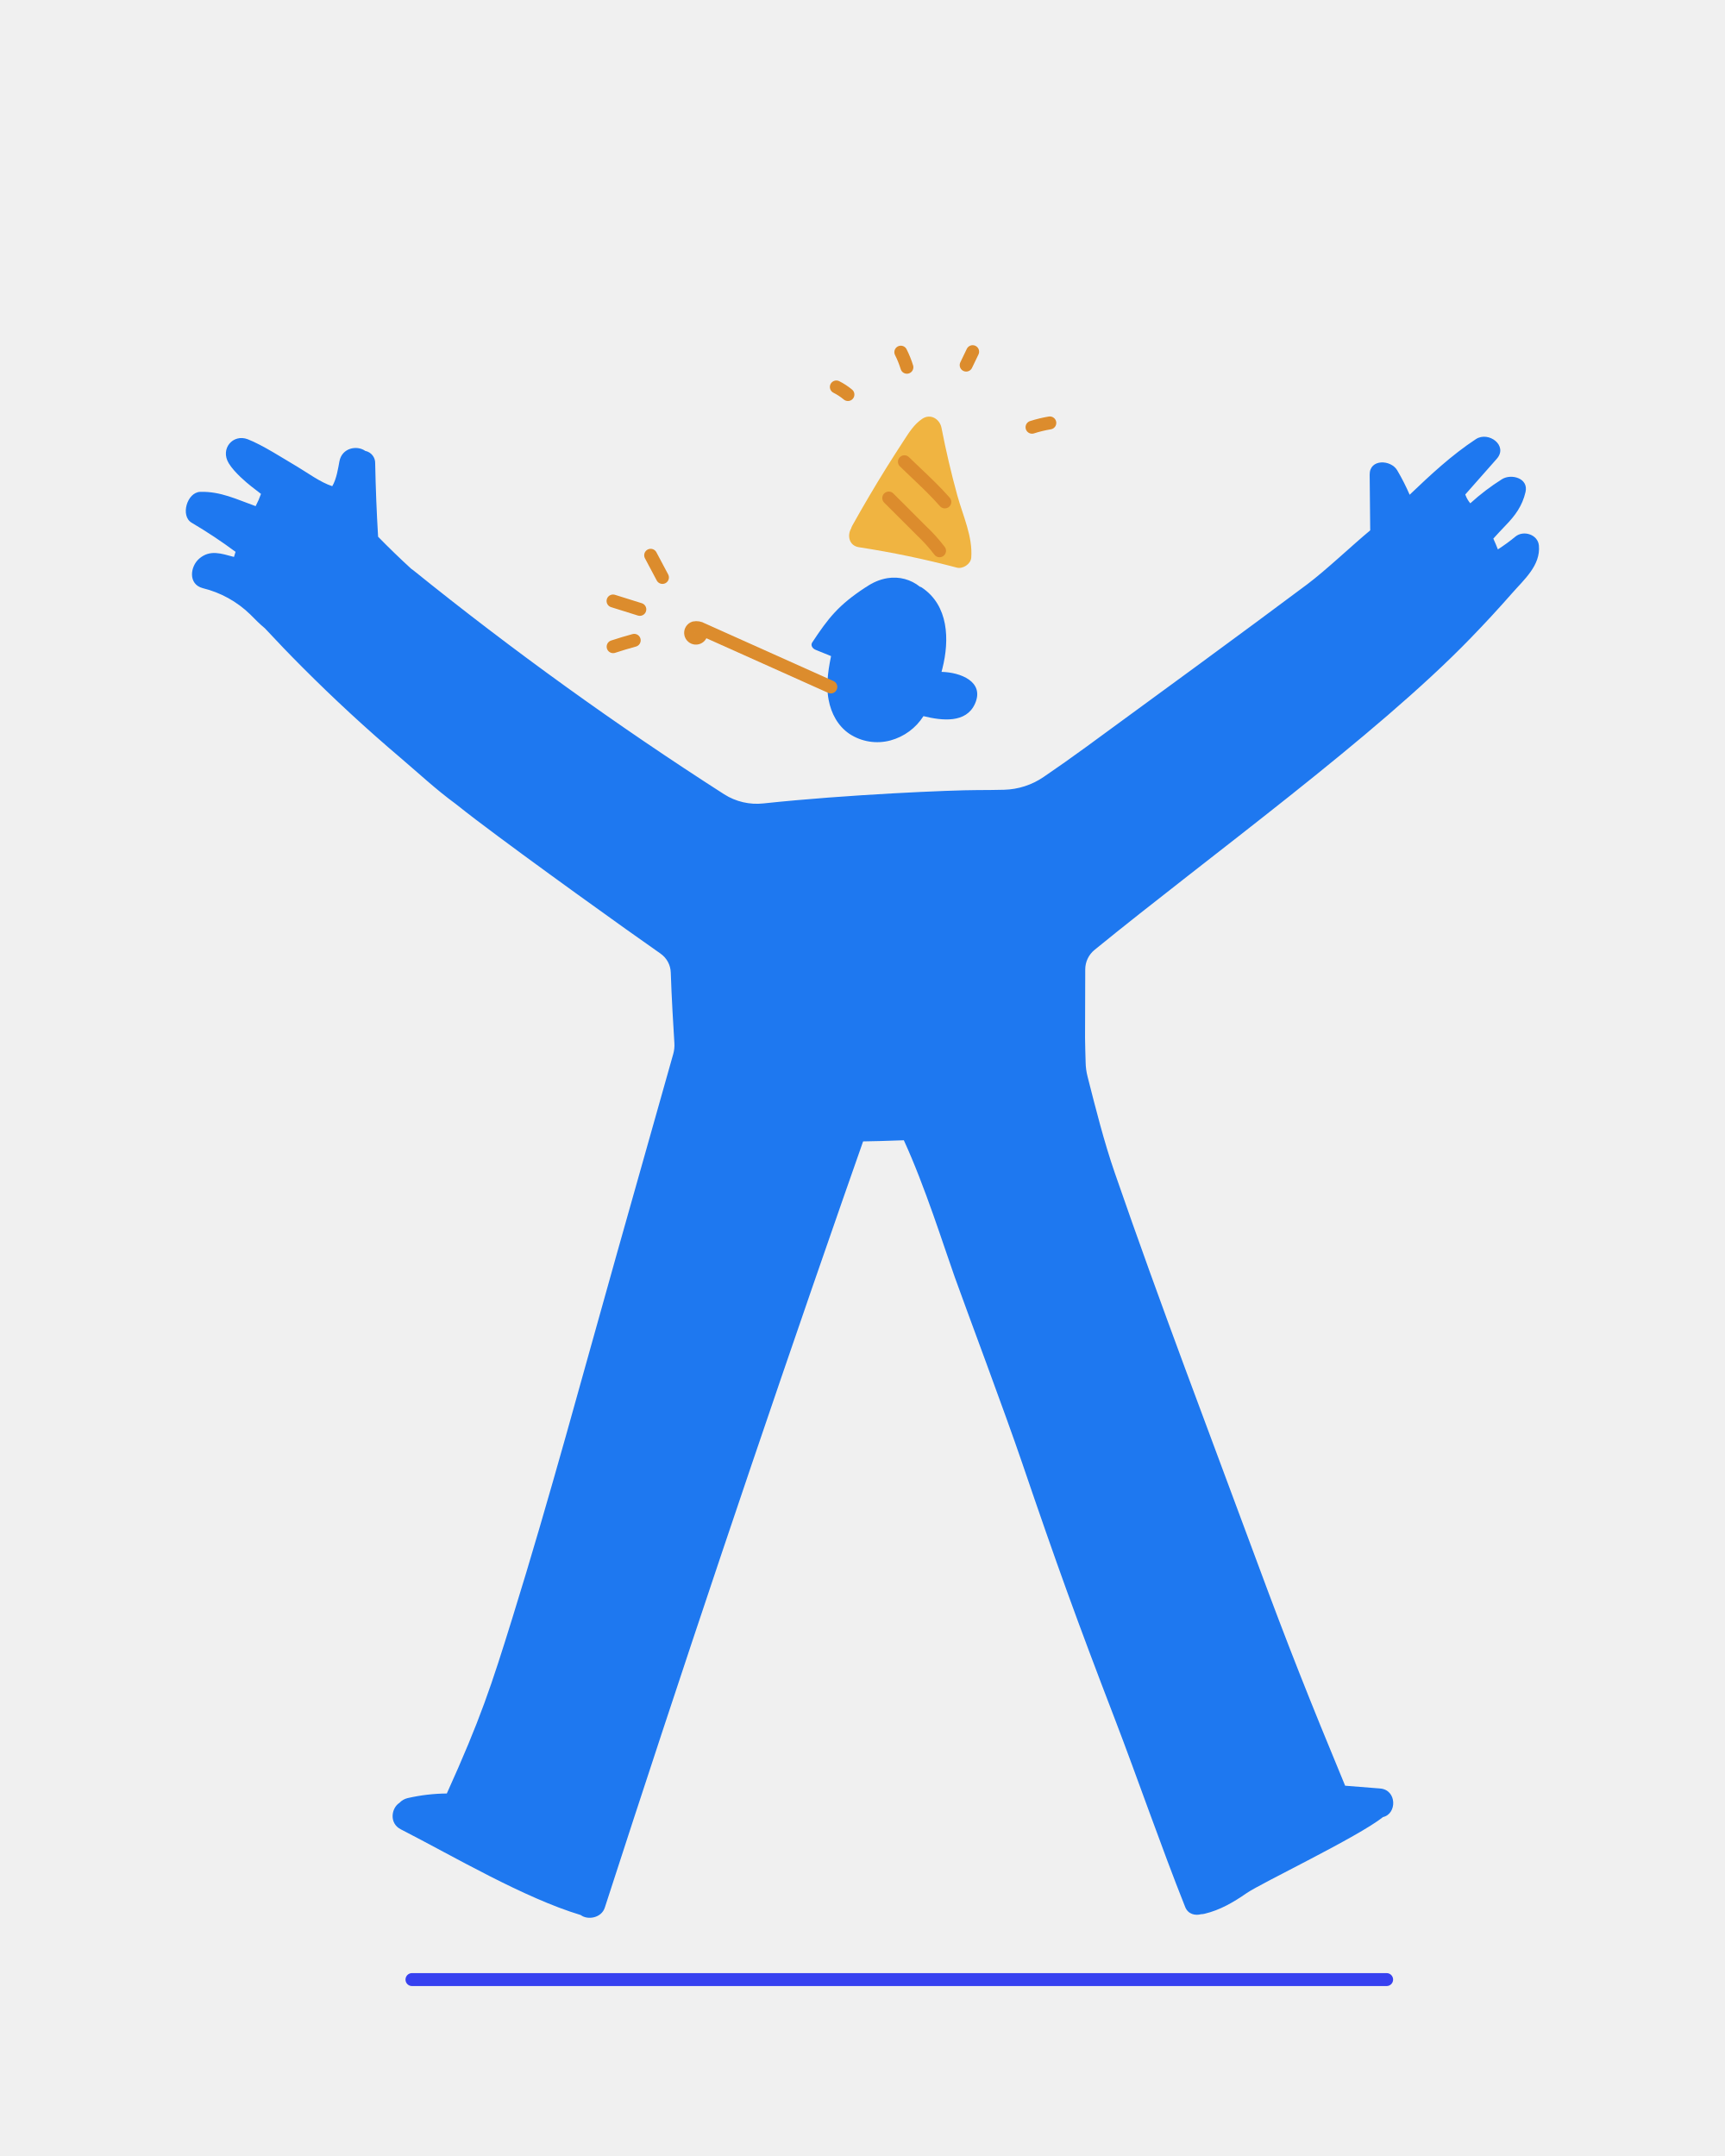
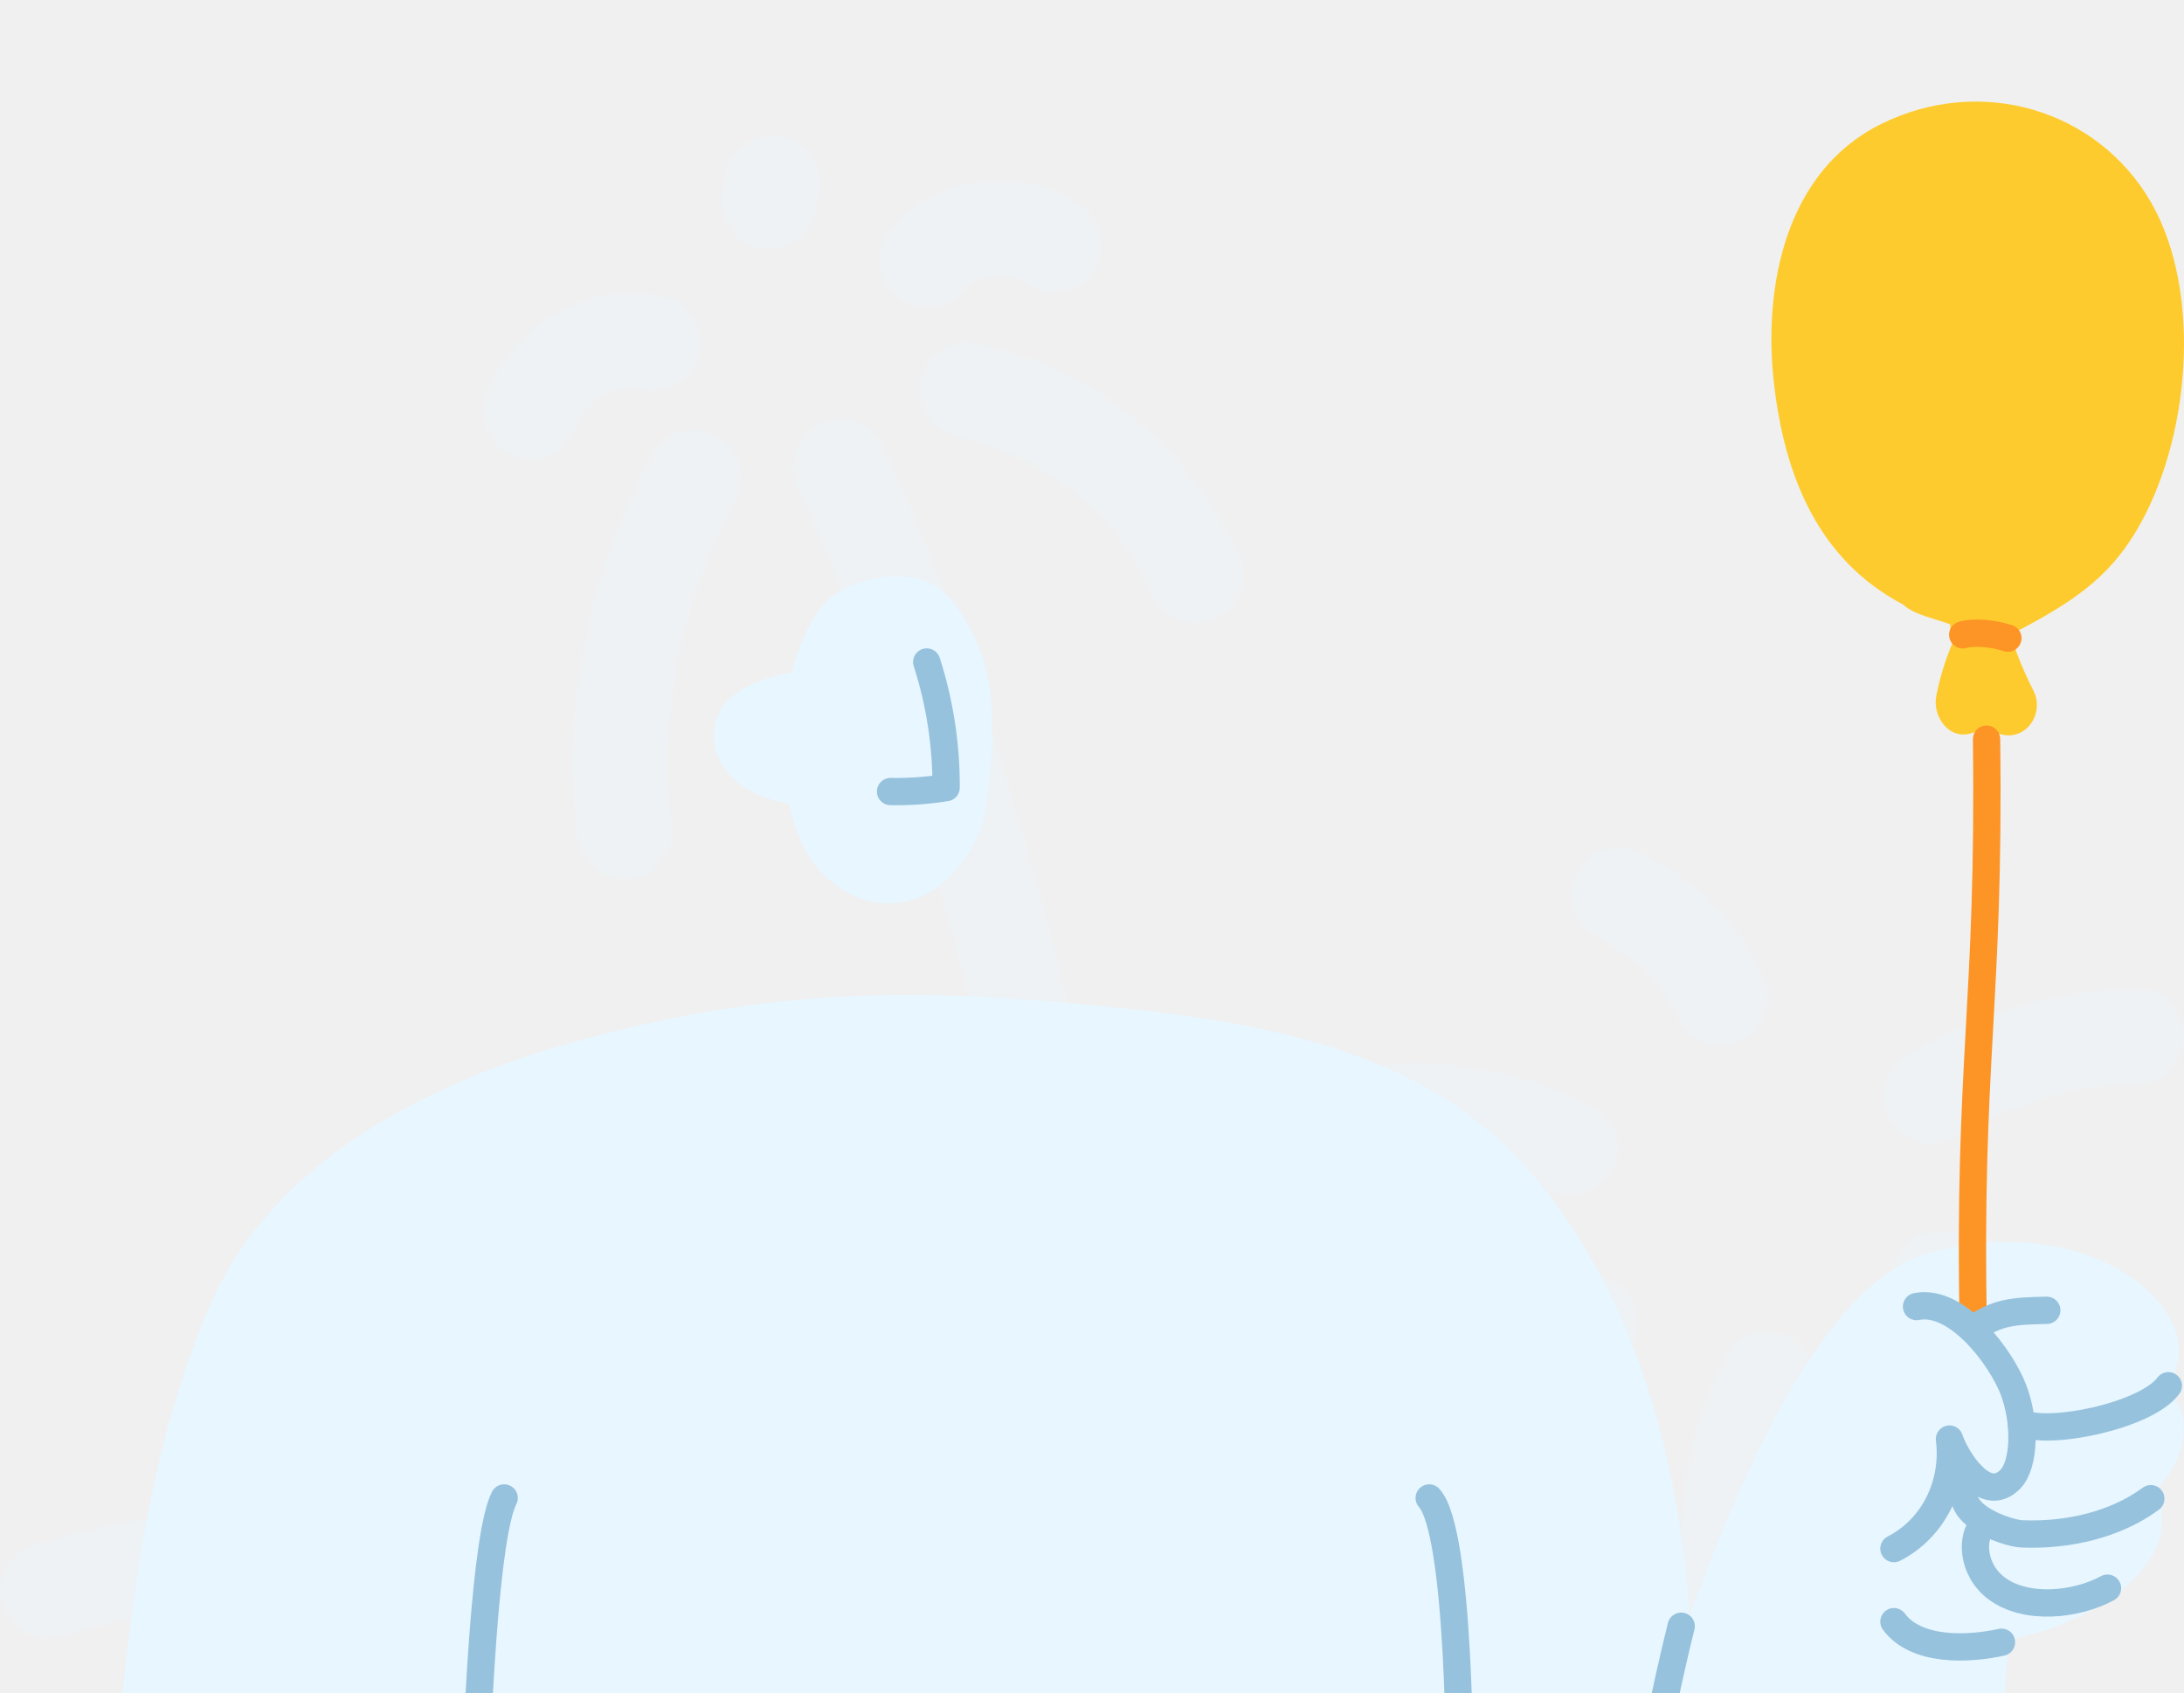
- <svg xmlns="http://www.w3.org/2000/svg" viewBox="0 0 800 1000">
-   <g id="jake">
-     <g id="celebrate">
-       <path id="body" d="M701.23,275.18q-9.32,10.62-19.17,20.76C637.89,341.63,560.2,397.64,507.59,440.6a11.68,11.68,0,0,0-4.29,9.06q0,15.81-.09,31.63c0,3.57.19,7.47.27,11.43a28.62,28.62,0,0,0,.9,6.64C508.22,514.44,512,529.53,517,544c21.39,61.89,43.38,119.32,66.09,180.74,14.26,38.58,24,63.08,40.74,103.51l16.23,1.29c7.83.63,7.89,11.78,1.34,13.25-11.57,9.23-56.65,30.7-63.2,35.25-6.13,4.24-12.26,7.86-19.58,9.61a7.42,7.42,0,0,1-1.57.2c-2.71.73-6.05.05-7.39-3.32-11-27.59-22.44-60.67-32.51-86.9-17.94-46.71-27-71.8-43.14-119.17-8.06-23.68-25.74-70.74-31.3-86.32-5.05-14.17-13.67-41.76-23.54-63.26-3.55.14-7.11.26-10.66.35-2.74.08-5.49.14-8.23.18q-4.76,13.57-9.5,27.14Q333.84,720,280.49,884.79c-1.57,4.88-8,5.88-11.16,3.45-26.49-8-58.77-27.11-83.49-39.78-5.44-2.79-4.39-9.83-.58-12.27a7.51,7.51,0,0,1,3.79-2.19,84.46,84.46,0,0,1,18.17-2.14l0,0c15.57-34.43,20.66-50,30.48-81.65,17.33-55.79,32.45-112.3,48.32-168.52l26.21-92.84a14.93,14.93,0,0,0,.53-5c-.39-6.08-1.33-21.69-1.68-32.77a11.12,11.12,0,0,0-4.78-8.8c-14.82-10.31-61.37-43.69-85.46-62-3.21-2.45-6.39-4.92-9.55-7.44-9.08-6.63-17.5-14.5-25.51-21.31q-23.68-20.1-45.63-42.13c-5.89-5.89-11.64-11.9-17.32-18-2.23-1.84-4.42-4-6.8-6.44a47.79,47.79,0,0,0-22-12.16c-6.9-1.83-5.86-10.11-1.6-13.73,5-4.24,10.08-2.34,16.08-.75.14-.48.58-1.89.73-2.37a230.8,230.8,0,0,0-20.36-13.5c-5.35-3.14-2.14-14.14,4-14.32,9.47-.26,16.94,3.52,25.68,6.63a42.9,42.9,0,0,0,2.48-5.68l-4.66-3.61c-2-1.58-7.68-6.3-10.29-10.59-4.12-6.77,2-13.75,8.79-11.15s17.06,9.26,23.21,12.87c4.12,2.42,10.55,7.17,16,8.9,2-3.3,2.79-8.63,3.31-11.46,1.14-6.31,8.11-7.66,12-4.9A5.71,5.71,0,0,1,174,215q.33,17,1.35,33.95,7.5,7.67,15.4,14.9a6.81,6.81,0,0,1,.8.56,1634,1634,0,0,0,144.3,104,28.18,28.18,0,0,0,18.18,4.24c39-4.17,87.63-6.19,99.05-6.19,4.28,0,8.61-.06,12.56-.15A34,34,0,0,0,484,360.37c6.62-4.51,13.13-9.11,19.42-13.7,26.84-19.6,76.2-55.69,102.86-75.68,8.71-6.54,20.94-18.18,29.18-25q-.12-12.91-.25-25.84c-.07-7.42,9.86-7,12.78-2a102,102,0,0,1,5.76,11.32c9.69-9.25,19.48-18.4,30.72-25.79,5.85-3.85,15.1,3,9.68,9.13l-14.6,16.54c0,.14.11.27.16.41a12.1,12.1,0,0,0,2.17,3.68,105.14,105.14,0,0,1,14.69-11.18c4.25-2.67,12.42-.53,10.92,5.94s-4.79,10.94-9.35,15.62c-1.93,2-3.78,4-5.58,6,.76,1.65,1.46,3.34,2.11,5a85.82,85.82,0,0,0,8.14-5.94c3.74-3.07,10.4-1,10.88,4.14C714.56,262.23,706.77,268.85,701.23,275.18Zm-307,4.68c4.05-5.88,10.25-10.56,17.41-11.71a19.06,19.06,0,0,1,15,4,1.8,1.8,0,0,1,.76.29c12.6,8.31,13,24.35,9.66,37.61-.14.52-.27,1.05-.41,1.58,8.72.18,20.07,4.51,15.52,14.77-4.07,9.14-15.21,7.91-23.9,5.76a26.28,26.28,0,0,1-15.28,11.26,23.48,23.48,0,0,1-19.06-3.05c-5.37-3.64-8.47-9.5-9.64-15.77-1.42-7.63.05-15.42,1.69-22.89C387.56,294.11,389.69,286.37,394.18,279.86ZM376.67,298c7.48-11.31,12.15-17.34,24.7-25.55,2.23-1.46,11.32-1,10,.69a1.87,1.87,0,0,1,0,1.15l-5,18.21c-1.53,5.5-2.61,11.3-5.4,16.3a2.55,2.55,0,0,1-2.93.64l-19.68-8C376.72,300.83,375.86,299.26,376.67,298Z" style="fill:#1e78f0" />
-       <line id="body-lines" x1="191.06" y1="918.17" x2="643.07" y2="918.17" style="fill:none;stroke:#3741f0;stroke-linecap:round;stroke-linejoin:round;stroke-width:6px" />
-       <path id="object" d="M398.33,253.81a439.36,439.36,0,0,1,45.44,9.47c2.77.73,6.43-1.67,6.66-4.6.76-9.79-3.9-19.59-6.46-28.9q-4.26-15.51-7.33-31.32c-.8-4.12-5.1-6.8-8.94-4.2s-6.09,6.31-8.57,10.1Q415,210.68,411,217.08q-8.17,13.15-15.73,26.71a5.82,5.82,0,0,0-.56,1.37C392.86,248.28,393.7,253.1,398.33,253.81Z" style="fill:#f0b441" />
-       <g id="object-lines">
-         <path d="M385.31,318.62l-59.79-26.81a5,5,0,0,0-3.57-.61,2.46,2.46,0,1,0,2.93,3.55" style="fill:none;stroke:#dc8c2d;stroke-linecap:round;stroke-linejoin:round;stroke-width:6px" />
-         <path d="M307.22,267.83l-5.46-10.28" style="fill:none;stroke:#dc8c2d;stroke-linecap:round;stroke-linejoin:round;stroke-width:6px" />
-         <path d="M296.73,282.64l-12.42-3.89" style="fill:none;stroke:#dc8c2d;stroke-linecap:round;stroke-linejoin:round;stroke-width:6px" />
-         <path d="M294.13,297c-3.28.9-6.55,1.87-9.78,2.94" style="fill:none;stroke:#dc8c2d;stroke-linecap:round;stroke-linejoin:round;stroke-width:6px" />
-         <path d="M412.17,231l15.29,15.27a75.78,75.78,0,0,1,8.27,9.19" style="fill:none;stroke:#dc8c2d;stroke-linecap:round;stroke-linejoin:round;stroke-width:6px" />
-         <path d="M419.44,214.17l5.22,5c4.64,4.4,9.29,8.82,13.52,13.63" style="fill:none;stroke:#dc8c2d;stroke-linecap:round;stroke-linejoin:round;stroke-width:6px" />
-         <path d="M420.59,170.34a44.94,44.94,0,0,0-2.82-7" style="fill:none;stroke:#dc8c2d;stroke-linecap:round;stroke-linejoin:round;stroke-width:6px" />
-         <path d="M448.08,169.34l3-6.23" style="fill:none;stroke:#dc8c2d;stroke-linecap:round;stroke-linejoin:round;stroke-width:6px" />
-         <path d="M478.62,198.16a58.81,58.81,0,0,1,8.25-2" style="fill:none;stroke:#dc8c2d;stroke-linecap:round;stroke-linejoin:round;stroke-width:6px" />
-         <path d="M393.24,183a28.9,28.9,0,0,0-5.37-3.52" style="fill:none;stroke:#dc8c2d;stroke-linecap:round;stroke-linejoin:round;stroke-width:6px" />
-       </g>
-     </g>
+ <svg xmlns="http://www.w3.org/2000/svg" width="258" height="200" viewBox="0 0 258 200" fill="none">
+   <g clip-path="url(#clip0_1316_149)">
+     <path fill-rule="evenodd" clip-rule="evenodd" d="M96.781 22.496C97.241 19.465 95.194 16.609 92.158 16.084C89.084 15.552 86.16 17.613 85.628 20.688L85.252 22.864L85.232 22.983C84.773 26.014 86.82 28.869 89.855 29.395C92.93 29.927 95.854 27.865 96.386 24.791L96.762 22.614L96.781 22.496ZM127.865 24.348C130.396 26.173 130.969 29.704 129.145 32.235C127.345 34.731 123.887 35.323 121.364 33.589L121.258 33.514C119.155 31.999 115.604 32.394 113.87 34.305L113.789 34.397C111.76 36.768 108.194 37.045 105.823 35.017C103.452 32.989 103.174 29.422 105.202 27.051C110.727 20.594 120.964 19.374 127.865 24.348ZM82.703 41.883C83.431 38.849 81.561 35.8 78.527 35.072C69.737 32.964 60.129 38.354 57.345 46.953C56.383 49.922 58.011 53.108 60.979 54.069C63.948 55.03 67.133 53.403 68.095 50.434L68.132 50.324C69.155 47.396 72.878 45.337 75.892 46.06L76.01 46.087C79.005 46.739 81.985 44.878 82.703 41.883ZM115.4 40.55C129.499 43.588 140.19 52.407 146.396 65.551C147.728 68.373 146.52 71.74 143.699 73.072C140.877 74.404 137.51 73.197 136.178 70.375C131.489 60.444 123.757 54.006 113.336 51.665L113.019 51.595C109.969 50.938 108.029 47.932 108.687 44.882C109.344 41.832 112.35 39.892 115.4 40.55ZM135.722 168.255C131.863 134.351 117.507 80.243 104.424 52.808C103.081 49.992 99.71 48.797 96.893 50.141C94.077 51.483 92.882 54.855 94.225 57.672C106.733 83.901 120.771 136.807 124.495 169.532C124.848 172.632 127.647 174.86 130.747 174.507C133.847 174.154 136.075 171.355 135.722 168.255ZM229.669 145.474C239.325 146.426 248.377 150.61 255.359 157.348C257.604 159.515 257.667 163.092 255.5 165.337C253.333 167.582 249.757 167.645 247.512 165.478C242.431 160.575 235.864 157.505 228.849 156.749L228.561 156.719C225.456 156.413 223.187 153.648 223.492 150.543C223.798 147.438 226.564 145.168 229.669 145.474ZM190.286 161.317C193.083 159.934 194.229 156.545 192.846 153.748C191.462 150.952 188.074 149.806 185.277 151.189C177.931 154.822 171.635 160.269 166.983 167.016C165.212 169.585 165.859 173.103 168.428 174.874C170.997 176.645 174.515 175.999 176.286 173.43C179.846 168.267 184.665 164.097 190.286 161.317ZM93.103 157.841C95.43 159.921 95.63 163.493 93.55 165.819C91.37 168.258 89.526 170.978 88.068 173.907C86.678 176.701 83.287 177.839 80.493 176.449C77.7 175.059 76.562 171.667 77.952 168.874C79.86 165.04 82.272 161.48 85.126 158.288C87.206 155.962 90.777 155.762 93.103 157.841ZM39.296 156.666L39.178 156.664C36.111 156.638 33.574 159.07 33.485 162.15C33.395 165.269 35.85 167.87 38.969 167.961L39.168 167.968C44.889 168.198 50.141 171.214 53.223 176.05L53.292 176.157C54.995 178.702 58.428 179.432 61.023 177.778C63.655 176.102 64.428 172.609 62.752 169.978C57.622 161.928 48.837 156.942 39.296 156.666ZM211.267 157.984C214.045 159.404 215.146 162.808 213.725 165.586C209.713 173.434 208.92 183.316 210.483 196.535C210.849 199.634 208.634 202.443 205.535 202.809C202.437 203.175 199.628 200.96 199.261 197.862C197.46 182.62 198.415 170.709 203.665 160.442C205.085 157.664 208.489 156.563 211.267 157.984ZM94.063 217.919L93.95 217.861C91.209 216.496 87.865 217.566 86.433 220.291C84.981 223.053 86.043 226.469 88.805 227.921L97.404 232.44L97.489 232.485C98.887 233.243 99.916 234.358 101.679 236.992L101.899 237.323L103.114 239.177C104.219 240.846 105.112 242.076 106.152 243.288C108.184 245.656 111.751 245.928 114.119 243.897C116.487 241.865 116.759 238.298 114.727 235.93L114.534 235.701C113.989 235.044 113.449 234.303 112.778 233.303L112.43 232.779L111.279 231.022C108.371 226.633 106.286 224.346 102.664 222.44L94.063 217.919ZM49.389 227.015C50.243 229.889 48.704 232.907 45.928 233.927L45.885 233.942L45.861 233.956C45.762 234.011 45.633 234.088 45.481 234.185L45.321 234.289L45.089 234.444L44.842 234.614C44.373 234.94 43.825 235.345 43.214 235.817L43.046 235.948C41.207 237.377 38.944 239.293 36.652 241.361L36.075 241.884L35.445 242.462C33.67 244.097 31.999 245.715 30.609 247.148L30.389 247.375C29.51 248.288 28.771 249.1 28.208 249.772L28.004 250.019L27.874 250.18C27.605 250.517 27.425 250.766 27.353 250.886L27.339 250.91C25.818 253.634 22.376 254.609 19.652 253.088C16.928 251.566 15.953 248.125 17.474 245.4C18.973 242.717 23.334 238.173 28.875 233.159L29.697 232.42L30.301 231.881C35.629 227.154 39.846 223.959 42.363 223.211C45.353 222.321 48.499 224.024 49.389 227.015ZM68.055 227.417C70.857 228.79 72.016 232.174 70.643 234.976C66.485 243.463 65.239 253.081 67.093 262.343L67.157 262.658C67.793 265.713 65.831 268.705 62.776 269.34C59.722 269.975 56.73 268.014 56.095 264.959C53.637 253.142 55.186 240.843 60.496 230.005C61.869 227.203 65.253 226.044 68.055 227.417ZM43.628 193.201C45.539 190.734 45.088 187.186 42.622 185.275C37.215 181.085 30.19 179.08 22.718 179.138C17.224 179.181 12.07 180.174 4.823 182.26L4.066 182.48C1.071 183.356 -0.647 186.493 0.228 189.488C1.104 192.483 4.242 194.201 7.237 193.325C13.963 191.359 18.411 190.472 22.806 190.437C27.901 190.398 32.467 191.701 35.701 194.207L35.806 194.286C38.267 196.105 41.743 195.633 43.628 193.201ZM126.361 179.909C129.095 181.413 130.092 184.848 128.589 187.582C127.105 190.279 123.742 191.286 121.027 189.869L120.916 189.81C115.422 186.788 108.076 187.175 102.916 190.74L102.752 190.855C100.209 192.662 96.682 192.065 94.875 189.521C93.067 186.978 93.664 183.451 96.208 181.644C104.908 175.462 117.011 174.766 126.361 179.909ZM187.97 130.521C190.782 131.874 191.965 135.249 190.612 138.061C189.278 140.836 185.974 142.025 183.185 140.757L183.072 140.704C173.459 136.081 163.843 135.645 154.956 139.627L154.687 139.749C151.851 141.051 148.497 139.807 147.196 136.971C145.895 134.135 147.138 130.781 149.974 129.48C162.121 123.905 175.338 124.447 187.97 130.521ZM252.449 128.045C255.569 127.99 258.053 125.417 257.998 122.297C257.943 119.177 255.37 116.692 252.25 116.747C242.912 116.912 234.032 119.595 225.375 124.547C222.667 126.096 221.727 129.547 223.276 132.256C224.825 134.964 228.276 135.904 230.985 134.355C238.067 130.304 245.117 128.174 252.449 128.045ZM193.841 100.745L194.331 101.004C201.122 104.641 205.28 108.788 208.349 115.395C209.663 118.224 208.435 121.584 205.605 122.899C202.813 124.196 199.505 123.017 198.155 120.267L198.101 120.155C196.071 115.784 193.596 113.365 188.609 110.76C185.843 109.315 184.773 105.902 186.218 103.136C187.662 100.371 191.076 99.3 193.841 100.745ZM86.918 59.172C88.424 56.44 87.43 53.003 84.697 51.497C81.965 49.991 78.528 50.986 77.022 53.718C69.437 67.481 66.346 83.272 68.182 98.879C68.547 101.978 71.355 104.195 74.453 103.83C77.552 103.466 79.769 100.658 79.404 97.559C77.844 84.293 80.471 70.871 86.918 59.172Z" fill="#E7F6FF" fill-opacity="0.24" />
  </g>
+   <g clip-path="url(#clip1_1316_149)">
+     <path d="M255.138 175.523C255.778 174.843 256.32 174.078 256.75 173.25C258.314 170.289 258.722 166.442 255.912 164.083C260.211 157.602 254.23 151.632 248.539 149.068C242.058 146.156 234.729 146.177 227.952 147.994C214.518 151.599 204.335 177.995 199.59 190.908C198.333 171.778 192.749 151.212 179.304 136.859C165.569 122.189 143.467 119.986 124.492 118.358C103.852 116.579 88.129 117.503 68.069 123.017C50.969 127.719 32.317 136.988 24.901 153.985C16.739 172.723 14.842 194.422 13.128 214.574C11.199 237.272 11.231 260.121 11.817 282.884C12.268 300.333 13.095 325.831 31.801 329.528C34.241 332.247 36.756 332.543 38.884 333.043C40.238 333.36 44.139 333.795 46.525 332.387C47.358 333.209 46.692 346.676 46.708 349.798C46.773 361.684 46.805 373.566 46.95 385.447C47.009 390.633 47.272 398.661 46.746 402.836C43.812 405.147 36.536 408.608 36.536 413.046C36.536 417.485 39.325 418.737 47.079 418.737C54.833 418.737 71.895 418.431 81.03 418.431C90.165 418.431 89.628 418.576 91.632 416.432C93.637 414.288 93.088 409.693 93.115 405.034C93.148 399.263 93.013 384.614 92.809 378.832C92.385 367.047 92.041 355.279 91.895 343.478C91.621 321.559 91.267 303.788 91.358 281.869C91.396 270.584 91.498 255.538 91.67 244.253C91.831 234.097 92.25 209.2 92.25 209.2C92.25 209.2 99.983 208.088 101.595 207.959C106.937 207.464 112.342 207.378 117.684 207.185C119.899 207.179 122.111 207.35 124.299 207.696C124.299 207.696 124.681 314.165 124.648 358.874C124.648 370.417 124.971 392.11 124.971 399.832C124.971 407.554 124.998 413.154 126.045 415.83C127.093 418.506 129.087 418.732 133.246 418.732H164.639C176.854 418.732 180.9 418.28 181.239 414.03C181.577 409.779 173.286 406.152 172.163 403.992C171.039 401.831 171.625 388.671 171.292 382.712C170.663 371.551 171.115 354.994 171.125 343.817C171.147 320.792 171.224 297.77 171.357 274.749C171.437 263.953 170.894 253.173 171.357 242.383C180.771 257.171 197.806 261.685 213.696 252.276C227.743 243.957 236.448 214.939 237.27 193.702C243.364 192.66 252.252 188.721 254.816 182.6C255.579 180.779 255.272 179.623 255.391 177.839C254.276 176.951 254.192 176.179 255.138 175.523Z" fill="#E7F6FF" />
+     <path d="M93.197 94.928C94.272 100.028 96.577 103.779 100.768 105.756C104.207 107.414 108.3 106.894 111.215 104.429C113.681 102.28 115.589 99.593 116.277 96.234C117.15 91.57 117.41 86.811 117.051 82.08C116.578 77.41 114.031 72.407 111.854 70.29C109.678 68.173 106.33 67.533 102.644 68.495C98.957 69.457 97.227 70.903 95.588 73.939C94.693 75.67 94.014 77.506 93.568 79.404C89.371 80.312 84.545 81.859 84.357 86.663C84.169 91.468 88.78 94.273 93.197 94.928Z" fill="#E7F6FF" />
+     <path d="M254.079 23.856C247.765 12.942 233.928 8.761 222.079 14.72C210.966 20.32 208.242 33.776 209.569 45.35C210.826 56.286 214.814 66.141 224.787 71.402C226.19 72.697 228.785 73.111 230.376 73.761C230.383 74.53 230.462 75.296 230.612 76.05C229.767 78.059 229.133 80.15 228.721 82.289C228.302 84.665 230.268 87.529 232.988 86.588C234.159 86.169 235.137 86.395 236.309 86.728C239.377 87.593 241.543 84.256 240.231 81.628C239.498 80.191 238.843 78.715 238.27 77.206C238.152 76.9 238.05 76.588 237.942 76.276C238.047 75.784 238.014 75.272 237.845 74.798C244.777 71.182 248.931 68.404 252.29 62.842C258.728 52.164 260.264 34.544 254.079 23.856Z" fill="#FECB2E" />
+     <path d="M234.676 87.319C235.079 118.911 232.478 125.161 233.112 156.978" stroke="#FD9426" stroke-width="3.224" stroke-linecap="round" stroke-linejoin="round" />
+     <path d="M237.195 75.389C235.417 74.798 233.192 74.632 231.859 74.992" stroke="#FD9426" stroke-width="3.224" stroke-linecap="round" stroke-linejoin="round" />
+     <path d="M226.405 154.351C231.204 153.373 236.379 160.353 237.84 164.147C239.302 167.941 239.205 172.944 237.502 174.728C234.407 177.952 230.962 172.068 230.296 170.004C230.957 175.346 228.409 180.548 223.734 182.944" stroke="#96C2DD" stroke-width="3.224" stroke-linecap="round" stroke-linejoin="round" />
+     <path d="M168.832 176.963C172.432 180.897 172.594 208.668 172.395 217.529C172.207 225.203 172.008 236.09 172.008 242.136" stroke="#96C2DD" stroke-width="3.224" stroke-linecap="round" stroke-linejoin="round" />
+     <path d="M241.79 154.791C237.932 154.883 236.067 154.942 233.111 156.978" stroke="#96C2DD" stroke-width="3.224" stroke-linecap="round" stroke-linejoin="round" />
+     <path d="M256.153 163.706C253.466 167.318 241.789 169.65 238.764 168.059" stroke="#96C2DD" stroke-width="3.224" stroke-linecap="round" stroke-linejoin="round" />
+     <path d="M254.079 177.049C249.877 180.155 244.181 181.429 238.839 181.203C236.985 181.123 229.306 178.549 233.014 174.373" stroke="#96C2DD" stroke-width="3.224" stroke-linecap="round" stroke-linejoin="round" />
+     <path d="M248.961 187.619C245.296 189.613 239.342 190.263 235.833 187.619C232.85 185.357 232.893 181.418 234.258 180.161" stroke="#96C2DD" stroke-width="3.224" stroke-linecap="round" stroke-linejoin="round" />
+     <path d="M236.438 194.003C232.59 194.868 226.367 195.153 223.734 191.574" stroke="#96C2DD" stroke-width="3.224" stroke-linecap="round" stroke-linejoin="round" />
+     <path d="M59.558 176.963C55.296 185.271 54.77 257.209 55.871 295.674C55.841 297.156 56.033 298.634 56.441 300.059C57.516 303.283 60.692 305.432 62.126 308.496C63.808 312.363 62.606 316.879 59.224 319.399" stroke="#96C2DD" stroke-width="3.224" stroke-linecap="round" stroke-linejoin="round" />
+     <path d="M198.602 192.112C197.28 197.373 193.653 213.279 192.879 223.881" stroke="#96C2DD" stroke-width="3.224" stroke-linecap="round" stroke-linejoin="round" />
+     <path d="M109.477 78.205C111.019 83.001 111.791 88.01 111.766 93.047C109.597 93.392 107.401 93.547 105.205 93.51" stroke="#96C2DD" stroke-width="3.224" stroke-linecap="round" stroke-linejoin="round" />
+   </g>
+   <defs>
+     <clipPath id="clip0_1316_149">
+       <rect width="258" height="200" fill="white" />
+     </clipPath>
+     <clipPath id="clip1_1316_149">
+       <rect width="258" height="200" fill="white" />
+     </clipPath>
+   </defs>
</svg>
